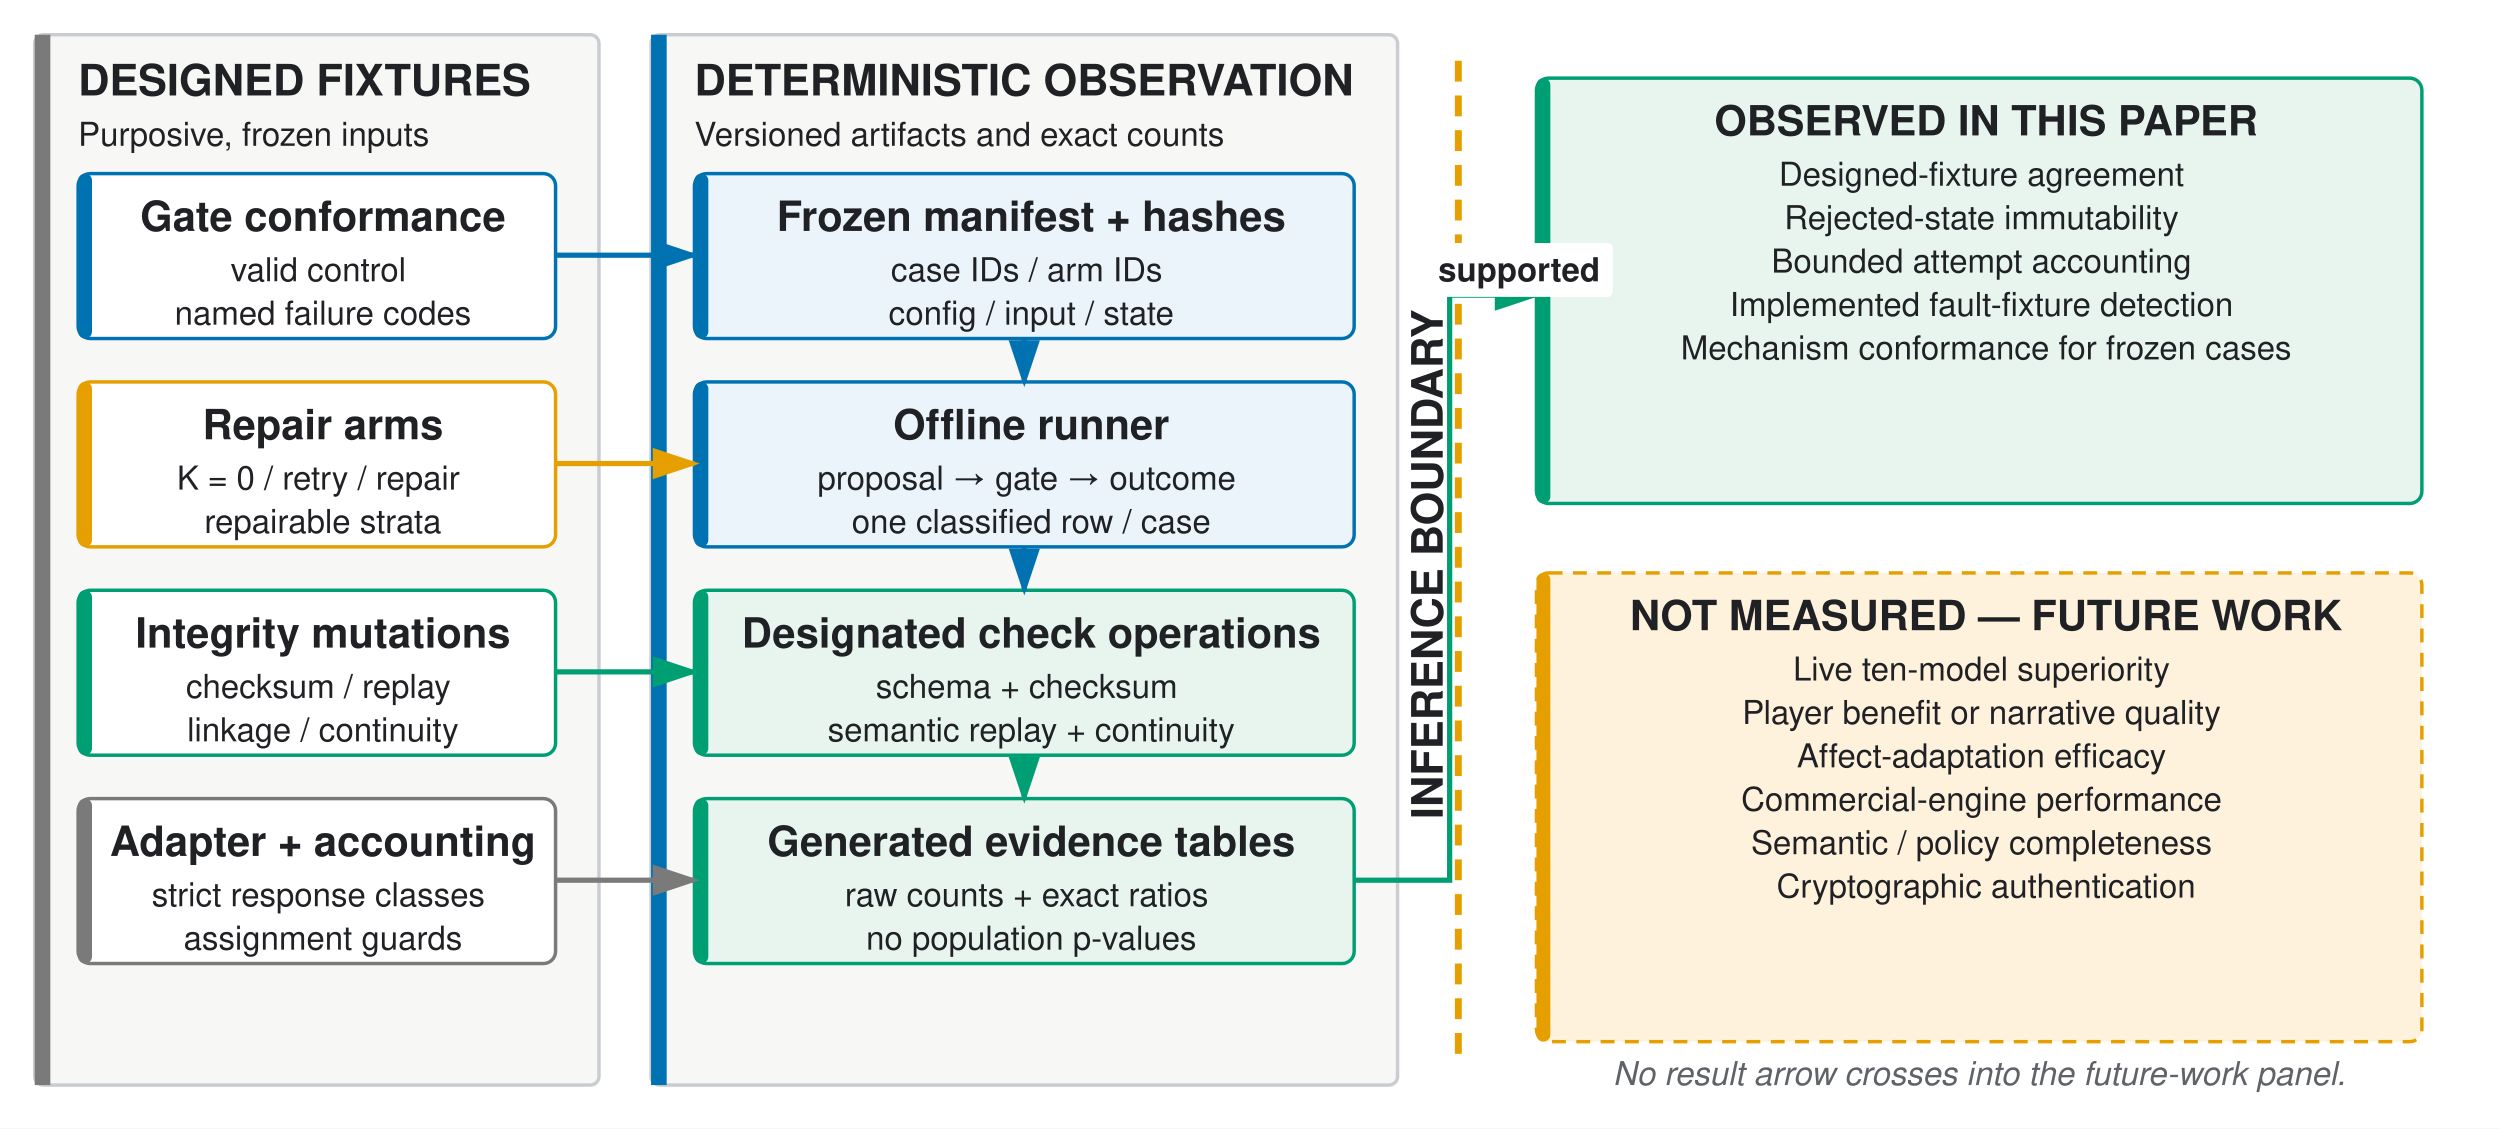
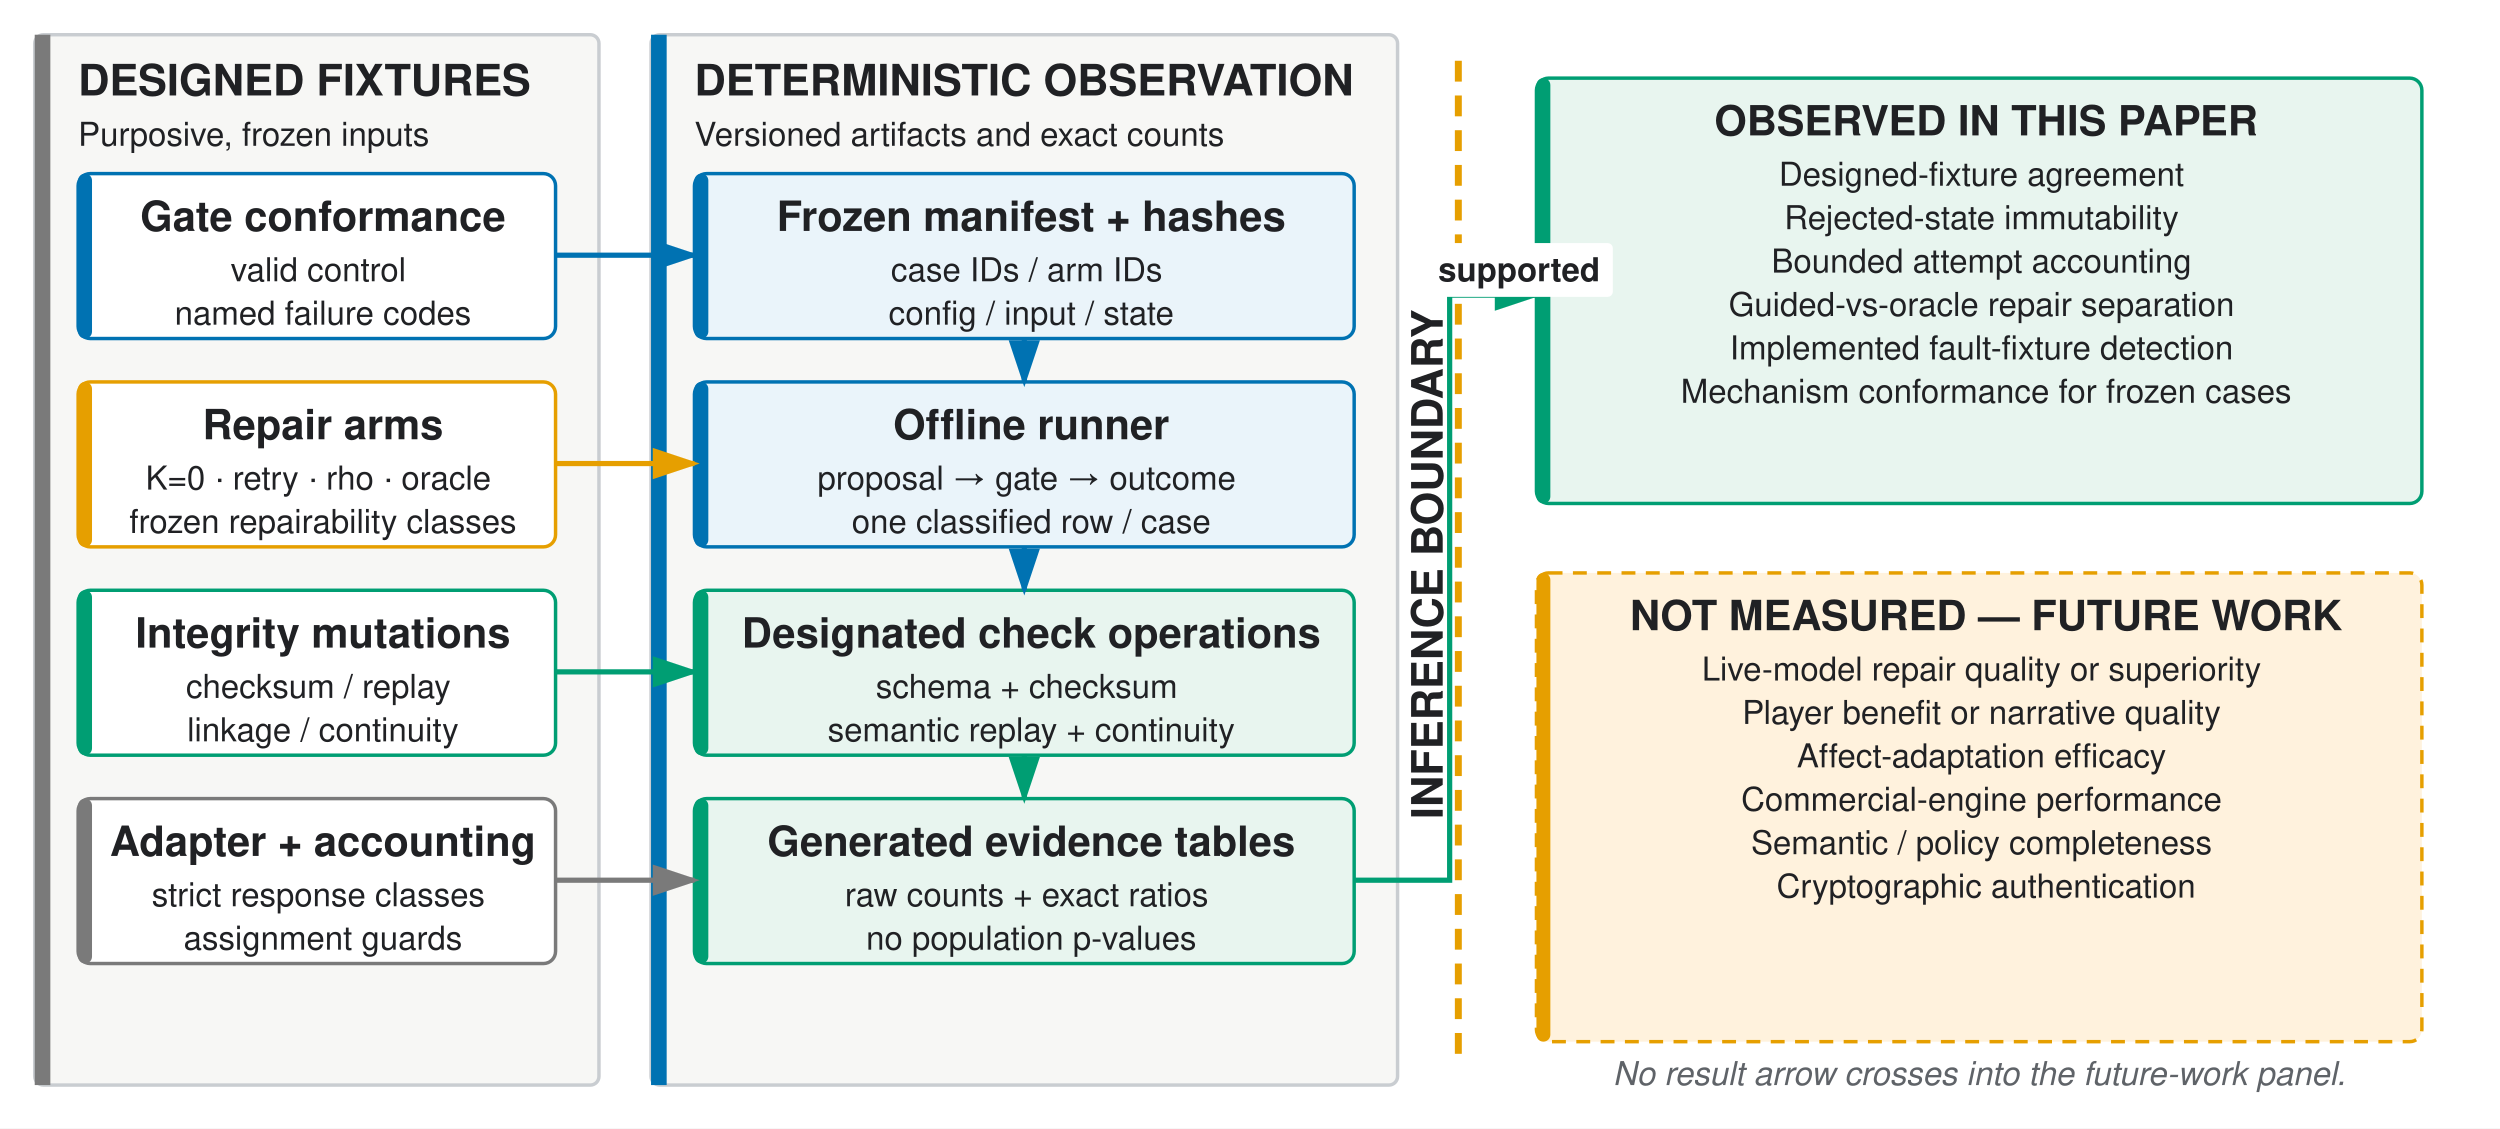
<svg xmlns="http://www.w3.org/2000/svg" width="1440" height="650" viewBox="0 0 1440 650" role="img" aria-labelledby="svg-title svg-desc">
  <defs>
    <marker id="arrow-blue" markerWidth="10" markerHeight="10" refX="8" refY="3" orient="auto" markerUnits="strokeWidth">
      <path d="M0,0 L0,6 L9,3 z" fill="#0072B2" />
    </marker>
    <marker id="arrow-orange" markerWidth="10" markerHeight="10" refX="8" refY="3" orient="auto" markerUnits="strokeWidth">
      <path d="M0,0 L0,6 L9,3 z" fill="#E69F00" />
    </marker>
    <marker id="arrow-green" markerWidth="10" markerHeight="10" refX="8" refY="3" orient="auto" markerUnits="strokeWidth">
      <path d="M0,0 L0,6 L9,3 z" fill="#009E73" />
    </marker>
    <marker id="arrow-gray" markerWidth="10" markerHeight="10" refX="8" refY="3" orient="auto" markerUnits="strokeWidth">
      <path d="M0,0 L0,6 L9,3 z" fill="#7A7A7A" />
    </marker>
    <style>
      text { font-family: Helvetica, Arial, sans-serif; fill: #202124; }
      .section { font-size: 25px; font-weight: 700; }
      .box-title { font-size: 24px; font-weight: 700; }
      .body { font-size: 21px; font-weight: 400; }
      .small { font-size: 19px; font-weight: 400; }
      .note { font-size: 19px; font-style: italic; fill: #5F6368; }
      .arrow-label { font-size: 19px; font-weight: 700; }
    </style>
  </defs>
  <rect x="0" y="0" width="1440" height="650" fill="#FFFFFF" />
  <rect x="20" y="20" width="325" height="605" rx="5" fill="#F7F7F5" stroke="#C9CDD1" stroke-width="2" />
  <rect x="20" y="20" width="9" height="605" fill="#7A7A7A" />
  <text x="45" y="55" class="section" text-anchor="start">DESIGNED FIXTURES</text>
  <text x="45" y="84" class="small" text-anchor="start" fill="#5F6368">Purposive, frozen inputs</text>
  <rect x="45" y="100" width="275" height="95" rx="7" fill="#FFFFFF" stroke="#0072B2" stroke-width="2" />
  <rect x="45" y="100" width="8" height="95" rx="4" fill="#0072B2" />
  <text x="186" y="133" class="box-title" text-anchor="middle">Gate conformance</text>
  <text x="186" y="162" class="small" text-anchor="middle">
    <tspan x="186" dy="0">valid control</tspan>
    <tspan x="186" dy="25">named failure codes</tspan>
  </text>
  <rect x="45" y="220" width="275" height="95" rx="7" fill="#FFFFFF" stroke="#E69F00" stroke-width="2" />
  <rect x="45" y="220" width="8" height="95" rx="4" fill="#E69F00" />
  <text x="186" y="253" class="box-title" text-anchor="middle">Repair arms</text>
  <text x="186" y="282" class="small" text-anchor="middle">
-     <tspan x="186" dy="0">K = 0 / retry / repair</tspan>
-     <tspan x="186" dy="25">repairable strata</tspan>
+     <tspan x="186" dy="0">K=0 · retry · rho · oracle</tspan>
+     <tspan x="186" dy="25">frozen repairability classes</tspan>
  </text>
  <rect x="45" y="340" width="275" height="95" rx="7" fill="#FFFFFF" stroke="#009E73" stroke-width="2" />
  <rect x="45" y="340" width="8" height="95" rx="4" fill="#009E73" />
  <text x="186" y="373" class="box-title" text-anchor="middle">Integrity mutations</text>
  <text x="186" y="402" class="small" text-anchor="middle">
    <tspan x="186" dy="0">checksum / replay</tspan>
    <tspan x="186" dy="25">linkage / continuity</tspan>
  </text>
  <rect x="45" y="460" width="275" height="95" rx="7" fill="#FFFFFF" stroke="#7A7A7A" stroke-width="2" />
  <rect x="45" y="460" width="8" height="95" rx="4" fill="#7A7A7A" />
  <text x="186" y="493" class="box-title" text-anchor="middle">Adapter + accounting</text>
  <text x="186" y="522" class="small" text-anchor="middle">
    <tspan x="186" dy="0">strict response classes</tspan>
    <tspan x="186" dy="25">assignment guards</tspan>
  </text>
  <rect x="375" y="20" width="430" height="605" rx="5" fill="#F7F7F5" stroke="#C9CDD1" stroke-width="2" />
  <rect x="375" y="20" width="9" height="605" fill="#0072B2" />
  <text x="400" y="55" class="section" text-anchor="start">DETERMINISTIC OBSERVATION</text>
  <text x="400" y="84" class="small" text-anchor="start" fill="#5F6368">Versioned artifacts and exact counts</text>
  <rect x="400" y="100" width="380" height="95" rx="7" fill="#EAF4FA" stroke="#0072B2" stroke-width="2" />
  <rect x="400" y="100" width="8" height="95" rx="4" fill="#0072B2" />
  <text x="594" y="133" class="box-title" text-anchor="middle">Frozen manifest + hashes</text>
  <text x="594" y="162" class="small" text-anchor="middle">
    <tspan x="594" dy="0">case IDs / arm IDs</tspan>
    <tspan x="594" dy="25">config / input / state</tspan>
  </text>
  <rect x="400" y="220" width="380" height="95" rx="7" fill="#EAF4FA" stroke="#0072B2" stroke-width="2" />
  <rect x="400" y="220" width="8" height="95" rx="4" fill="#0072B2" />
  <text x="594" y="253" class="box-title" text-anchor="middle">Offline runner</text>
  <text x="594" y="282" class="small" text-anchor="middle">
    <tspan x="594" dy="0">proposal → gate → outcome</tspan>
    <tspan x="594" dy="25">one classified row / case</tspan>
  </text>
  <rect x="400" y="340" width="380" height="95" rx="7" fill="#E8F5EF" stroke="#009E73" stroke-width="2" />
  <rect x="400" y="340" width="8" height="95" rx="4" fill="#009E73" />
  <text x="594" y="373" class="box-title" text-anchor="middle">Designated check operations</text>
  <text x="594" y="402" class="small" text-anchor="middle">
    <tspan x="594" dy="0">schema + checksum</tspan>
    <tspan x="594" dy="25">semantic replay + continuity</tspan>
  </text>
  <rect x="400" y="460" width="380" height="95" rx="7" fill="#E8F5EF" stroke="#009E73" stroke-width="2" />
  <rect x="400" y="460" width="8" height="95" rx="4" fill="#009E73" />
  <text x="594" y="493" class="box-title" text-anchor="middle">Generated evidence tables</text>
  <text x="594" y="522" class="small" text-anchor="middle">
    <tspan x="594" dy="0">raw counts + exact ratios</tspan>
    <tspan x="594" dy="25">no population p-values</tspan>
  </text>
  <line x1="320" y1="147" x2="400" y2="147" stroke="#0072B2" stroke-width="3" fill="none" marker-end="url(#arrow-blue)" />
  <line x1="320" y1="267" x2="400" y2="267" stroke="#E69F00" stroke-width="3" fill="none" marker-end="url(#arrow-orange)" />
  <line x1="320" y1="387" x2="400" y2="387" stroke="#009E73" stroke-width="3" fill="none" marker-end="url(#arrow-green)" />
  <line x1="320" y1="507" x2="400" y2="507" stroke="#7A7A7A" stroke-width="3" fill="none" marker-end="url(#arrow-gray)" />
  <line x1="590" y1="195" x2="590" y2="220" stroke="#0072B2" stroke-width="3" fill="none" marker-end="url(#arrow-blue)" />
  <line x1="590" y1="315" x2="590" y2="340" stroke="#0072B2" stroke-width="3" fill="none" marker-end="url(#arrow-blue)" />
  <line x1="590" y1="435" x2="590" y2="460" stroke="#009E73" stroke-width="3" fill="none" marker-end="url(#arrow-green)" />
  <line x1="840" y1="35" x2="840" y2="615" stroke="#E69F00" stroke-width="4" fill="none" stroke-dasharray="12 8" />
  <text x="831" y="325" class="section" text-anchor="middle" fill="#E69F00" transform="rotate(-90 831 325)">INFERENCE BOUNDARY</text>
  <rect x="885" y="45" width="510" height="245" rx="7" fill="#E8F5EF" stroke="#009E73" stroke-width="2" />
  <rect x="885" y="45" width="8" height="245" rx="4" fill="#009E73" />
  <text x="1144" y="78" class="box-title" text-anchor="middle">OBSERVED IN THIS PAPER</text>
  <text x="1144" y="107" class="small" text-anchor="middle">
    <tspan x="1144" dy="0">Designed-fixture agreement</tspan>
    <tspan x="1144" dy="25">Rejected-state immutability</tspan>
    <tspan x="1144" dy="25">Bounded attempt accounting</tspan>
+     <tspan x="1144" dy="25">Guided-vs-oracle repair separation</tspan>
    <tspan x="1144" dy="25">Implemented fault-fixture detection</tspan>
    <tspan x="1144" dy="25">Mechanism conformance for frozen cases</tspan>
  </text>
  <rect x="885" y="330" width="510" height="270" rx="7" fill="#FFF2DD" stroke="#E69F00" stroke-width="2" stroke-dasharray="8 6" />
  <rect x="885" y="330" width="8" height="270" rx="4" fill="#E69F00" />
  <text x="1144" y="363" class="box-title" text-anchor="middle">NOT MEASURED — FUTURE WORK</text>
  <text x="1144" y="392" class="small" text-anchor="middle">
-     <tspan x="1144" dy="0">Live ten-model superiority</tspan>
+     <tspan x="1144" dy="0">Live-model repair quality or superiority</tspan>
    <tspan x="1144" dy="25">Player benefit or narrative quality</tspan>
    <tspan x="1144" dy="25">Affect-adaptation efficacy</tspan>
    <tspan x="1144" dy="25">Commercial-engine performance</tspan>
    <tspan x="1144" dy="25">Semantic / policy completeness</tspan>
    <tspan x="1144" dy="25">Cryptographic authentication</tspan>
  </text>
  <path d="M780 507 H835 V170 H885" stroke="#009E73" stroke-width="3" fill="none" marker-end="url(#arrow-green)" />
  <rect x="823" y="141" width="105" height="29" rx="2" fill="#FFFFFF" stroke="#FFFFFF" stroke-width="2" />
  <text x="875" y="162" class="arrow-label" text-anchor="middle" fill="#009E73">supported</text>
  <text x="1140" y="625" class="note" text-anchor="middle">No result arrow crosses into the future-work panel.</text>
</svg>
